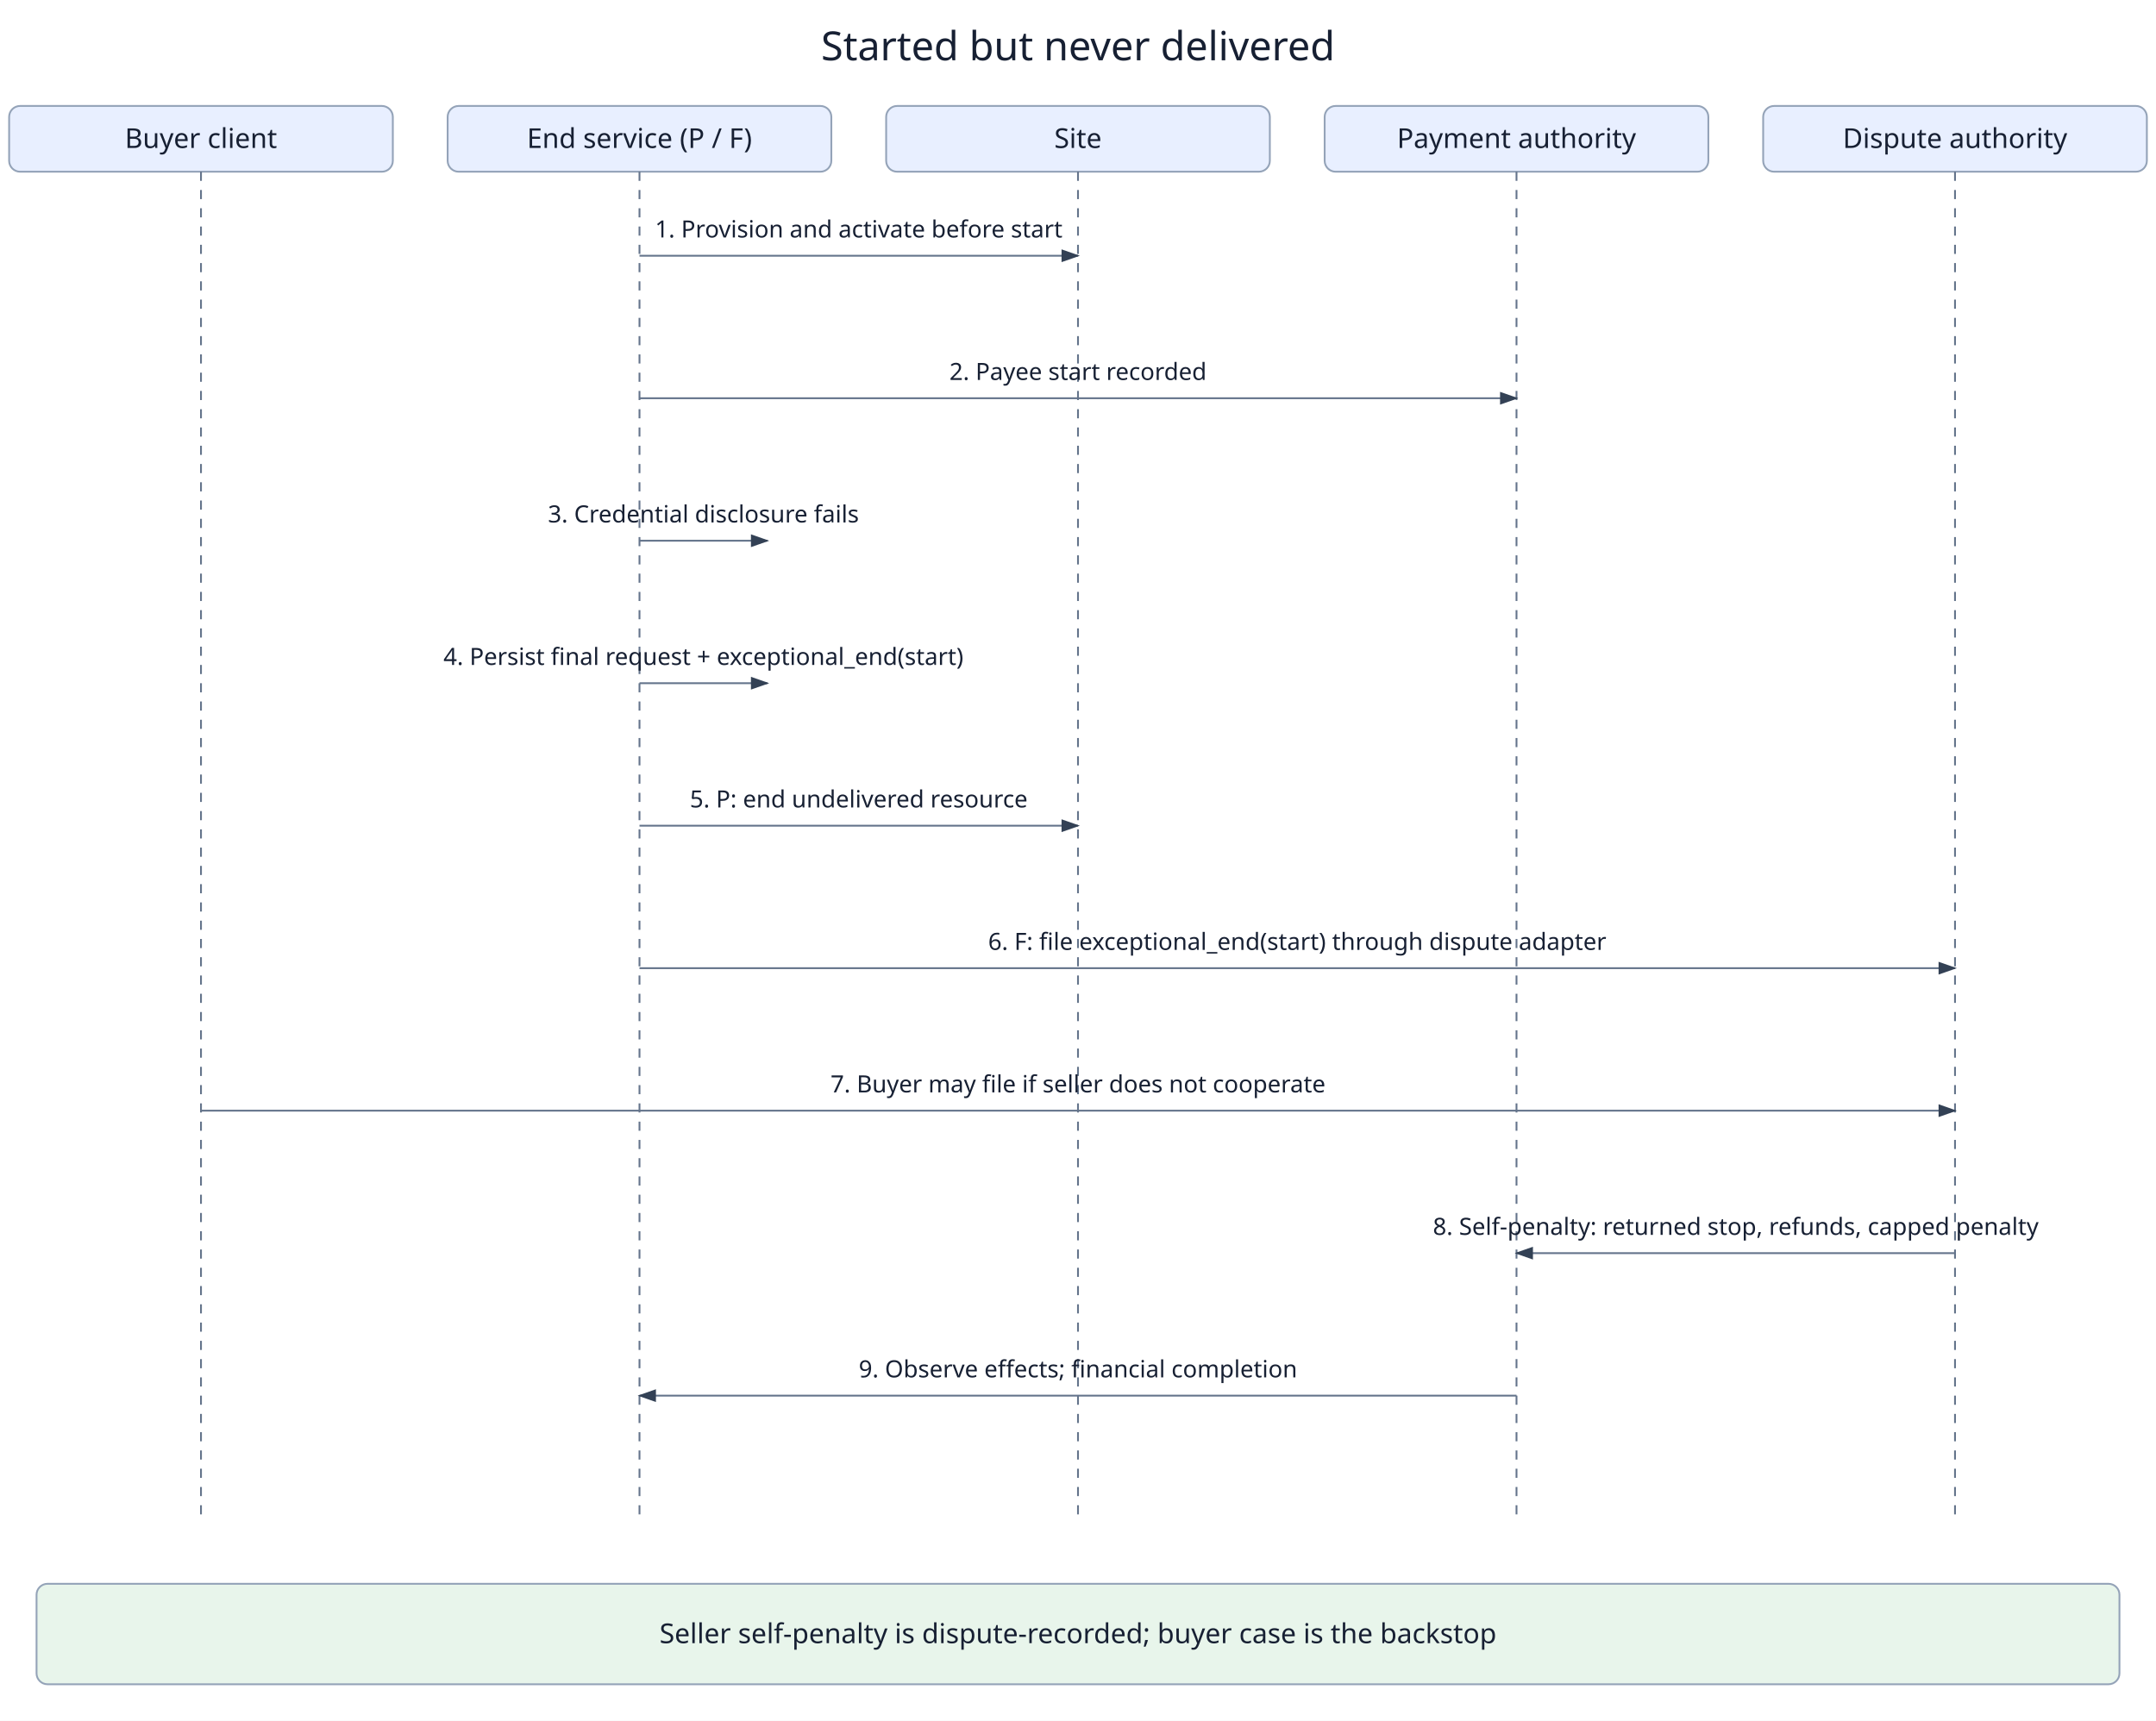
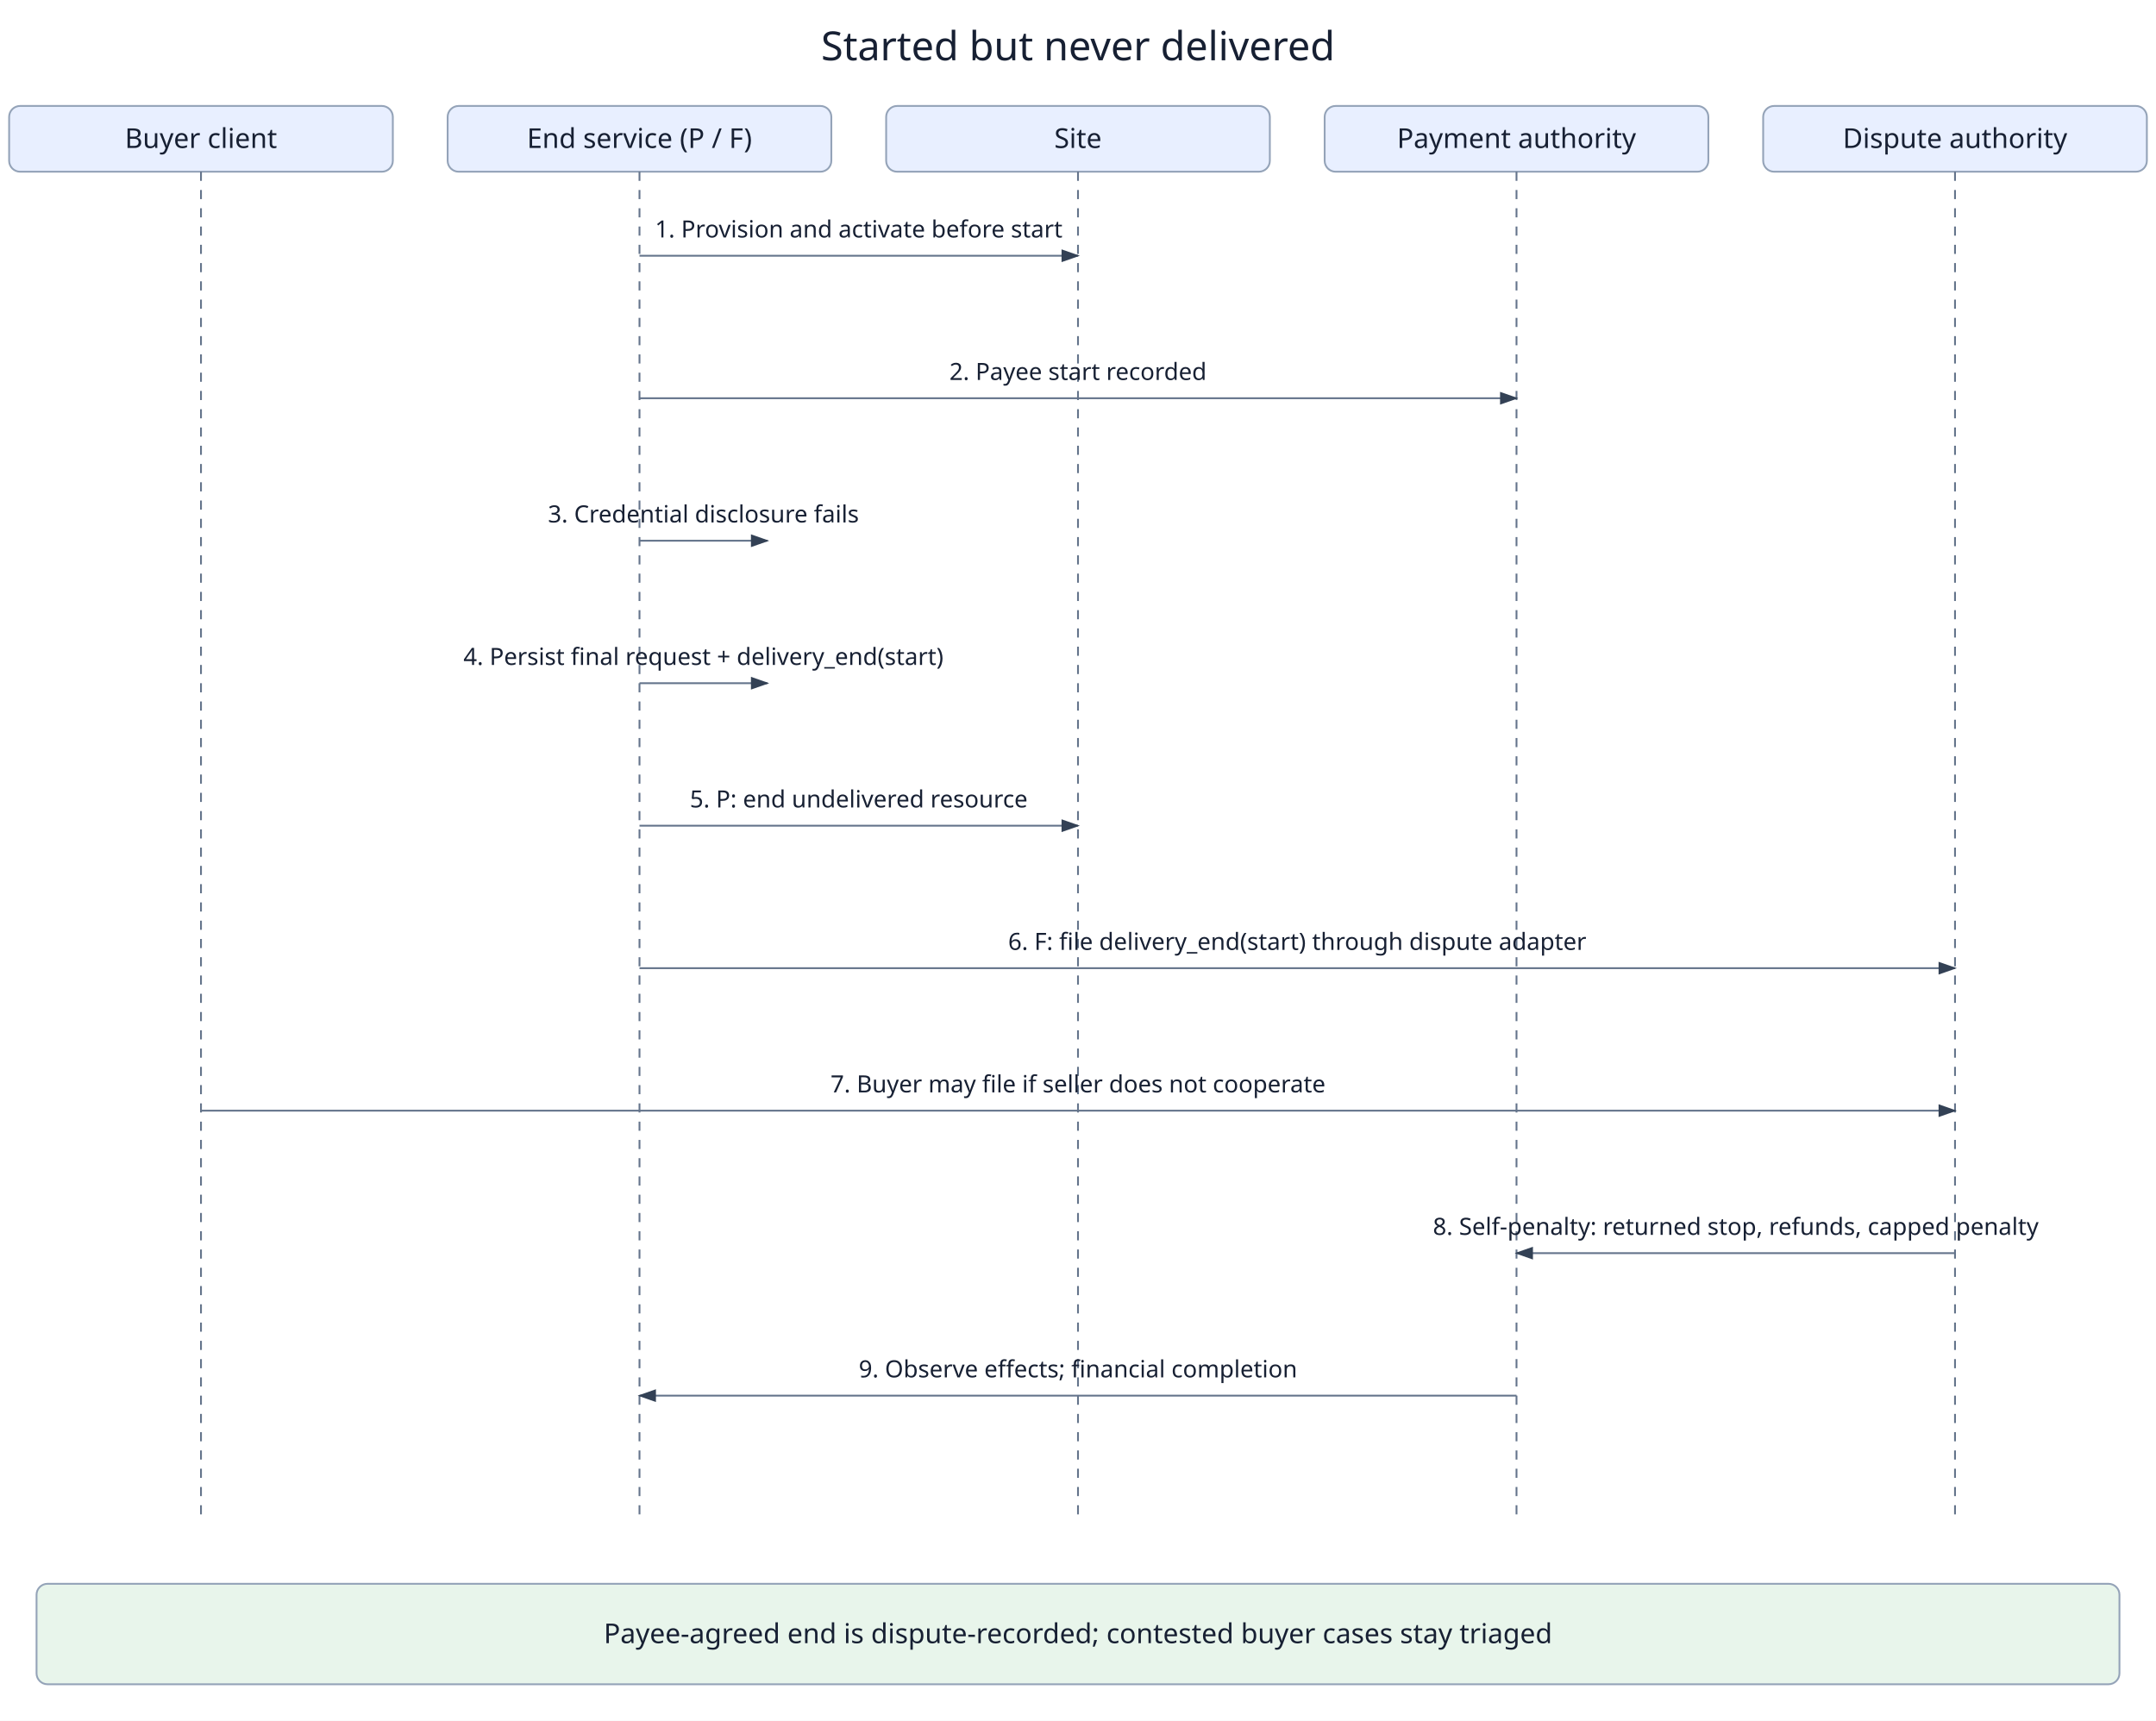
- <svg xmlns="http://www.w3.org/2000/svg" width="1180" height="942" viewBox="0 0 1180 942" content="&lt;mxfile host=&quot;app.diagrams.net&quot;&gt;&lt;diagram name=&quot;Started but never delivered&quot; id=&quot;08-start-before-delivery&quot;&gt;&lt;mxGraphModel pageWidth=&quot;1180&quot; pageHeight=&quot;942&quot;&gt;&lt;root&gt;&lt;mxCell id=&quot;0&quot; /&gt;&lt;mxCell id=&quot;1&quot; parent=&quot;0&quot; /&gt;&lt;mxCell id=&quot;title&quot; value=&quot;Started but never delivered&quot; style=&quot;text;fontSize=22;align=center;&quot; vertex=&quot;1&quot; parent=&quot;1&quot;&gt;&lt;mxGeometry x=&quot;20&quot; y=&quot;10&quot; width=&quot;1140&quot; height=&quot;36&quot; as=&quot;geometry&quot; /&gt;&lt;/mxCell&gt;&lt;mxCell id=&quot;head0&quot; value=&quot;Buyer client&quot; style=&quot;rounded=1;fillColor=#e8efff;fontSize=15;&quot; vertex=&quot;1&quot; parent=&quot;1&quot;&gt;&lt;mxGeometry x=&quot;5&quot; y=&quot;58&quot; width=&quot;210&quot; height=&quot;36&quot; as=&quot;geometry&quot; /&gt;&lt;/mxCell&gt;&lt;mxCell id=&quot;line0&quot; style=&quot;dashed=1;endArrow=none;strokeColor=#94a3b8;&quot; edge=&quot;1&quot; parent=&quot;1&quot;&gt;&lt;mxGeometry relative=&quot;1&quot; as=&quot;geometry&quot;&gt;&lt;mxPoint x=&quot;110&quot; y=&quot;94&quot; as=&quot;sourcePoint&quot; /&gt;&lt;mxPoint x=&quot;110&quot; y=&quot;832&quot; as=&quot;targetPoint&quot; /&gt;&lt;/mxGeometry&gt;&lt;/mxCell&gt;&lt;mxCell id=&quot;head1&quot; value=&quot;End service (P / F)&quot; style=&quot;rounded=1;fillColor=#e8efff;fontSize=15;&quot; vertex=&quot;1&quot; parent=&quot;1&quot;&gt;&lt;mxGeometry x=&quot;245&quot; y=&quot;58&quot; width=&quot;210&quot; height=&quot;36&quot; as=&quot;geometry&quot; /&gt;&lt;/mxCell&gt;&lt;mxCell id=&quot;line1&quot; style=&quot;dashed=1;endArrow=none;strokeColor=#94a3b8;&quot; edge=&quot;1&quot; parent=&quot;1&quot;&gt;&lt;mxGeometry relative=&quot;1&quot; as=&quot;geometry&quot;&gt;&lt;mxPoint x=&quot;350&quot; y=&quot;94&quot; as=&quot;sourcePoint&quot; /&gt;&lt;mxPoint x=&quot;350&quot; y=&quot;832&quot; as=&quot;targetPoint&quot; /&gt;&lt;/mxGeometry&gt;&lt;/mxCell&gt;&lt;mxCell id=&quot;head2&quot; value=&quot;Site&quot; style=&quot;rounded=1;fillColor=#e8efff;fontSize=15;&quot; vertex=&quot;1&quot; parent=&quot;1&quot;&gt;&lt;mxGeometry x=&quot;485&quot; y=&quot;58&quot; width=&quot;210&quot; height=&quot;36&quot; as=&quot;geometry&quot; /&gt;&lt;/mxCell&gt;&lt;mxCell id=&quot;line2&quot; style=&quot;dashed=1;endArrow=none;strokeColor=#94a3b8;&quot; edge=&quot;1&quot; parent=&quot;1&quot;&gt;&lt;mxGeometry relative=&quot;1&quot; as=&quot;geometry&quot;&gt;&lt;mxPoint x=&quot;590&quot; y=&quot;94&quot; as=&quot;sourcePoint&quot; /&gt;&lt;mxPoint x=&quot;590&quot; y=&quot;832&quot; as=&quot;targetPoint&quot; /&gt;&lt;/mxGeometry&gt;&lt;/mxCell&gt;&lt;mxCell id=&quot;head3&quot; value=&quot;Payment authority&quot; style=&quot;rounded=1;fillColor=#e8efff;fontSize=15;&quot; vertex=&quot;1&quot; parent=&quot;1&quot;&gt;&lt;mxGeometry x=&quot;725&quot; y=&quot;58&quot; width=&quot;210&quot; height=&quot;36&quot; as=&quot;geometry&quot; /&gt;&lt;/mxCell&gt;&lt;mxCell id=&quot;line3&quot; style=&quot;dashed=1;endArrow=none;strokeColor=#94a3b8;&quot; edge=&quot;1&quot; parent=&quot;1&quot;&gt;&lt;mxGeometry relative=&quot;1&quot; as=&quot;geometry&quot;&gt;&lt;mxPoint x=&quot;830&quot; y=&quot;94&quot; as=&quot;sourcePoint&quot; /&gt;&lt;mxPoint x=&quot;830&quot; y=&quot;832&quot; as=&quot;targetPoint&quot; /&gt;&lt;/mxGeometry&gt;&lt;/mxCell&gt;&lt;mxCell id=&quot;head4&quot; value=&quot;Dispute authority&quot; style=&quot;rounded=1;fillColor=#e8efff;fontSize=15;&quot; vertex=&quot;1&quot; parent=&quot;1&quot;&gt;&lt;mxGeometry x=&quot;965&quot; y=&quot;58&quot; width=&quot;210&quot; height=&quot;36&quot; as=&quot;geometry&quot; /&gt;&lt;/mxCell&gt;&lt;mxCell id=&quot;line4&quot; style=&quot;dashed=1;endArrow=none;strokeColor=#94a3b8;&quot; edge=&quot;1&quot; parent=&quot;1&quot;&gt;&lt;mxGeometry relative=&quot;1&quot; as=&quot;geometry&quot;&gt;&lt;mxPoint x=&quot;1070&quot; y=&quot;94&quot; as=&quot;sourcePoint&quot; /&gt;&lt;mxPoint x=&quot;1070&quot; y=&quot;832&quot; as=&quot;targetPoint&quot; /&gt;&lt;/mxGeometry&gt;&lt;/mxCell&gt;&lt;mxCell id=&quot;edge0&quot; value=&quot;1. Provision and activate before start&quot; style=&quot;endArrow=block;fontSize=13;labelBackgroundColor=#ffffff;&quot; edge=&quot;1&quot; parent=&quot;1&quot;&gt;&lt;mxGeometry relative=&quot;1&quot; as=&quot;geometry&quot;&gt;&lt;mxPoint x=&quot;350&quot; y=&quot;140&quot; as=&quot;sourcePoint&quot; /&gt;&lt;mxPoint x=&quot;590&quot; y=&quot;140&quot; as=&quot;targetPoint&quot; /&gt;&lt;/mxGeometry&gt;&lt;/mxCell&gt;&lt;mxCell id=&quot;edge1&quot; value=&quot;2. Payee start recorded&quot; style=&quot;endArrow=block;fontSize=13;labelBackgroundColor=#ffffff;&quot; edge=&quot;1&quot; parent=&quot;1&quot;&gt;&lt;mxGeometry relative=&quot;1&quot; as=&quot;geometry&quot;&gt;&lt;mxPoint x=&quot;350&quot; y=&quot;218&quot; as=&quot;sourcePoint&quot; /&gt;&lt;mxPoint x=&quot;830&quot; y=&quot;218&quot; as=&quot;targetPoint&quot; /&gt;&lt;/mxGeometry&gt;&lt;/mxCell&gt;&lt;mxCell id=&quot;edge2&quot; value=&quot;3. Credential disclosure fails&quot; style=&quot;endArrow=block;fontSize=13;labelBackgroundColor=#ffffff;&quot; edge=&quot;1&quot; parent=&quot;1&quot;&gt;&lt;mxGeometry relative=&quot;1&quot; as=&quot;geometry&quot;&gt;&lt;mxPoint x=&quot;350&quot; y=&quot;296&quot; as=&quot;sourcePoint&quot; /&gt;&lt;mxPoint x=&quot;420&quot; y=&quot;296&quot; as=&quot;targetPoint&quot; /&gt;&lt;/mxGeometry&gt;&lt;/mxCell&gt;&lt;mxCell id=&quot;edge3&quot; value=&quot;4. Persist final request + exceptional_end(start)&quot; style=&quot;endArrow=block;fontSize=13;labelBackgroundColor=#ffffff;&quot; edge=&quot;1&quot; parent=&quot;1&quot;&gt;&lt;mxGeometry relative=&quot;1&quot; as=&quot;geometry&quot;&gt;&lt;mxPoint x=&quot;350&quot; y=&quot;374&quot; as=&quot;sourcePoint&quot; /&gt;&lt;mxPoint x=&quot;420&quot; y=&quot;374&quot; as=&quot;targetPoint&quot; /&gt;&lt;/mxGeometry&gt;&lt;/mxCell&gt;&lt;mxCell id=&quot;edge4&quot; value=&quot;5. P: end undelivered resource&quot; style=&quot;endArrow=block;fontSize=13;labelBackgroundColor=#ffffff;&quot; edge=&quot;1&quot; parent=&quot;1&quot;&gt;&lt;mxGeometry relative=&quot;1&quot; as=&quot;geometry&quot;&gt;&lt;mxPoint x=&quot;350&quot; y=&quot;452&quot; as=&quot;sourcePoint&quot; /&gt;&lt;mxPoint x=&quot;590&quot; y=&quot;452&quot; as=&quot;targetPoint&quot; /&gt;&lt;/mxGeometry&gt;&lt;/mxCell&gt;&lt;mxCell id=&quot;edge5&quot; value=&quot;6. F: file exceptional_end(start) through dispute adapter&quot; style=&quot;endArrow=block;fontSize=13;labelBackgroundColor=#ffffff;&quot; edge=&quot;1&quot; parent=&quot;1&quot;&gt;&lt;mxGeometry relative=&quot;1&quot; as=&quot;geometry&quot;&gt;&lt;mxPoint x=&quot;350&quot; y=&quot;530&quot; as=&quot;sourcePoint&quot; /&gt;&lt;mxPoint x=&quot;1070&quot; y=&quot;530&quot; as=&quot;targetPoint&quot; /&gt;&lt;/mxGeometry&gt;&lt;/mxCell&gt;&lt;mxCell id=&quot;edge6&quot; value=&quot;7. Buyer may file if seller does not cooperate&quot; style=&quot;endArrow=block;fontSize=13;labelBackgroundColor=#ffffff;&quot; edge=&quot;1&quot; parent=&quot;1&quot;&gt;&lt;mxGeometry relative=&quot;1&quot; as=&quot;geometry&quot;&gt;&lt;mxPoint x=&quot;110&quot; y=&quot;608&quot; as=&quot;sourcePoint&quot; /&gt;&lt;mxPoint x=&quot;1070&quot; y=&quot;608&quot; as=&quot;targetPoint&quot; /&gt;&lt;/mxGeometry&gt;&lt;/mxCell&gt;&lt;mxCell id=&quot;edge7&quot; value=&quot;8. Self-penalty: returned stop, refunds, capped penalty&quot; style=&quot;endArrow=block;fontSize=13;labelBackgroundColor=#ffffff;&quot; edge=&quot;1&quot; parent=&quot;1&quot;&gt;&lt;mxGeometry relative=&quot;1&quot; as=&quot;geometry&quot;&gt;&lt;mxPoint x=&quot;1070&quot; y=&quot;686&quot; as=&quot;sourcePoint&quot; /&gt;&lt;mxPoint x=&quot;830&quot; y=&quot;686&quot; as=&quot;targetPoint&quot; /&gt;&lt;/mxGeometry&gt;&lt;/mxCell&gt;&lt;mxCell id=&quot;edge8&quot; value=&quot;9. Observe effects; financial completion&quot; style=&quot;endArrow=block;fontSize=13;labelBackgroundColor=#ffffff;&quot; edge=&quot;1&quot; parent=&quot;1&quot;&gt;&lt;mxGeometry relative=&quot;1&quot; as=&quot;geometry&quot;&gt;&lt;mxPoint x=&quot;830&quot; y=&quot;764&quot; as=&quot;sourcePoint&quot; /&gt;&lt;mxPoint x=&quot;350&quot; y=&quot;764&quot; as=&quot;targetPoint&quot; /&gt;&lt;/mxGeometry&gt;&lt;/mxCell&gt;&lt;mxCell id=&quot;outcome&quot; value=&quot;Seller self-penalty is dispute-recorded; buyer case is the backstop&quot; style=&quot;rounded=1;fillColor=#e8f5eb;fontSize=15;&quot; vertex=&quot;1&quot; parent=&quot;1&quot;&gt;&lt;mxGeometry x=&quot;20&quot; y=&quot;867&quot; width=&quot;1140&quot; height=&quot;55&quot; as=&quot;geometry&quot; /&gt;&lt;/mxCell&gt;&lt;/root&gt;&lt;/mxGraphModel&gt;&lt;/diagram&gt;&lt;/mxfile&gt;">
+ <svg xmlns="http://www.w3.org/2000/svg" width="1180" height="942" viewBox="0 0 1180 942" content="&lt;mxfile host=&quot;app.diagrams.net&quot;&gt;&lt;diagram name=&quot;Started but never delivered&quot; id=&quot;08-start-before-delivery&quot;&gt;&lt;mxGraphModel pageWidth=&quot;1180&quot; pageHeight=&quot;942&quot;&gt;&lt;root&gt;&lt;mxCell id=&quot;0&quot; /&gt;&lt;mxCell id=&quot;1&quot; parent=&quot;0&quot; /&gt;&lt;mxCell id=&quot;title&quot; value=&quot;Started but never delivered&quot; style=&quot;text;fontSize=22;align=center;&quot; vertex=&quot;1&quot; parent=&quot;1&quot;&gt;&lt;mxGeometry x=&quot;20&quot; y=&quot;10&quot; width=&quot;1140&quot; height=&quot;36&quot; as=&quot;geometry&quot; /&gt;&lt;/mxCell&gt;&lt;mxCell id=&quot;head0&quot; value=&quot;Buyer client&quot; style=&quot;rounded=1;fillColor=#e8efff;fontSize=15;&quot; vertex=&quot;1&quot; parent=&quot;1&quot;&gt;&lt;mxGeometry x=&quot;5&quot; y=&quot;58&quot; width=&quot;210&quot; height=&quot;36&quot; as=&quot;geometry&quot; /&gt;&lt;/mxCell&gt;&lt;mxCell id=&quot;line0&quot; style=&quot;dashed=1;endArrow=none;strokeColor=#94a3b8;&quot; edge=&quot;1&quot; parent=&quot;1&quot;&gt;&lt;mxGeometry relative=&quot;1&quot; as=&quot;geometry&quot;&gt;&lt;mxPoint x=&quot;110&quot; y=&quot;94&quot; as=&quot;sourcePoint&quot; /&gt;&lt;mxPoint x=&quot;110&quot; y=&quot;832&quot; as=&quot;targetPoint&quot; /&gt;&lt;/mxGeometry&gt;&lt;/mxCell&gt;&lt;mxCell id=&quot;head1&quot; value=&quot;End service (P / F)&quot; style=&quot;rounded=1;fillColor=#e8efff;fontSize=15;&quot; vertex=&quot;1&quot; parent=&quot;1&quot;&gt;&lt;mxGeometry x=&quot;245&quot; y=&quot;58&quot; width=&quot;210&quot; height=&quot;36&quot; as=&quot;geometry&quot; /&gt;&lt;/mxCell&gt;&lt;mxCell id=&quot;line1&quot; style=&quot;dashed=1;endArrow=none;strokeColor=#94a3b8;&quot; edge=&quot;1&quot; parent=&quot;1&quot;&gt;&lt;mxGeometry relative=&quot;1&quot; as=&quot;geometry&quot;&gt;&lt;mxPoint x=&quot;350&quot; y=&quot;94&quot; as=&quot;sourcePoint&quot; /&gt;&lt;mxPoint x=&quot;350&quot; y=&quot;832&quot; as=&quot;targetPoint&quot; /&gt;&lt;/mxGeometry&gt;&lt;/mxCell&gt;&lt;mxCell id=&quot;head2&quot; value=&quot;Site&quot; style=&quot;rounded=1;fillColor=#e8efff;fontSize=15;&quot; vertex=&quot;1&quot; parent=&quot;1&quot;&gt;&lt;mxGeometry x=&quot;485&quot; y=&quot;58&quot; width=&quot;210&quot; height=&quot;36&quot; as=&quot;geometry&quot; /&gt;&lt;/mxCell&gt;&lt;mxCell id=&quot;line2&quot; style=&quot;dashed=1;endArrow=none;strokeColor=#94a3b8;&quot; edge=&quot;1&quot; parent=&quot;1&quot;&gt;&lt;mxGeometry relative=&quot;1&quot; as=&quot;geometry&quot;&gt;&lt;mxPoint x=&quot;590&quot; y=&quot;94&quot; as=&quot;sourcePoint&quot; /&gt;&lt;mxPoint x=&quot;590&quot; y=&quot;832&quot; as=&quot;targetPoint&quot; /&gt;&lt;/mxGeometry&gt;&lt;/mxCell&gt;&lt;mxCell id=&quot;head3&quot; value=&quot;Payment authority&quot; style=&quot;rounded=1;fillColor=#e8efff;fontSize=15;&quot; vertex=&quot;1&quot; parent=&quot;1&quot;&gt;&lt;mxGeometry x=&quot;725&quot; y=&quot;58&quot; width=&quot;210&quot; height=&quot;36&quot; as=&quot;geometry&quot; /&gt;&lt;/mxCell&gt;&lt;mxCell id=&quot;line3&quot; style=&quot;dashed=1;endArrow=none;strokeColor=#94a3b8;&quot; edge=&quot;1&quot; parent=&quot;1&quot;&gt;&lt;mxGeometry relative=&quot;1&quot; as=&quot;geometry&quot;&gt;&lt;mxPoint x=&quot;830&quot; y=&quot;94&quot; as=&quot;sourcePoint&quot; /&gt;&lt;mxPoint x=&quot;830&quot; y=&quot;832&quot; as=&quot;targetPoint&quot; /&gt;&lt;/mxGeometry&gt;&lt;/mxCell&gt;&lt;mxCell id=&quot;head4&quot; value=&quot;Dispute authority&quot; style=&quot;rounded=1;fillColor=#e8efff;fontSize=15;&quot; vertex=&quot;1&quot; parent=&quot;1&quot;&gt;&lt;mxGeometry x=&quot;965&quot; y=&quot;58&quot; width=&quot;210&quot; height=&quot;36&quot; as=&quot;geometry&quot; /&gt;&lt;/mxCell&gt;&lt;mxCell id=&quot;line4&quot; style=&quot;dashed=1;endArrow=none;strokeColor=#94a3b8;&quot; edge=&quot;1&quot; parent=&quot;1&quot;&gt;&lt;mxGeometry relative=&quot;1&quot; as=&quot;geometry&quot;&gt;&lt;mxPoint x=&quot;1070&quot; y=&quot;94&quot; as=&quot;sourcePoint&quot; /&gt;&lt;mxPoint x=&quot;1070&quot; y=&quot;832&quot; as=&quot;targetPoint&quot; /&gt;&lt;/mxGeometry&gt;&lt;/mxCell&gt;&lt;mxCell id=&quot;edge0&quot; value=&quot;1. Provision and activate before start&quot; style=&quot;endArrow=block;fontSize=13;labelBackgroundColor=#ffffff;&quot; edge=&quot;1&quot; parent=&quot;1&quot;&gt;&lt;mxGeometry relative=&quot;1&quot; as=&quot;geometry&quot;&gt;&lt;mxPoint x=&quot;350&quot; y=&quot;140&quot; as=&quot;sourcePoint&quot; /&gt;&lt;mxPoint x=&quot;590&quot; y=&quot;140&quot; as=&quot;targetPoint&quot; /&gt;&lt;/mxGeometry&gt;&lt;/mxCell&gt;&lt;mxCell id=&quot;edge1&quot; value=&quot;2. Payee start recorded&quot; style=&quot;endArrow=block;fontSize=13;labelBackgroundColor=#ffffff;&quot; edge=&quot;1&quot; parent=&quot;1&quot;&gt;&lt;mxGeometry relative=&quot;1&quot; as=&quot;geometry&quot;&gt;&lt;mxPoint x=&quot;350&quot; y=&quot;218&quot; as=&quot;sourcePoint&quot; /&gt;&lt;mxPoint x=&quot;830&quot; y=&quot;218&quot; as=&quot;targetPoint&quot; /&gt;&lt;/mxGeometry&gt;&lt;/mxCell&gt;&lt;mxCell id=&quot;edge2&quot; value=&quot;3. Credential disclosure fails&quot; style=&quot;endArrow=block;fontSize=13;labelBackgroundColor=#ffffff;&quot; edge=&quot;1&quot; parent=&quot;1&quot;&gt;&lt;mxGeometry relative=&quot;1&quot; as=&quot;geometry&quot;&gt;&lt;mxPoint x=&quot;350&quot; y=&quot;296&quot; as=&quot;sourcePoint&quot; /&gt;&lt;mxPoint x=&quot;420&quot; y=&quot;296&quot; as=&quot;targetPoint&quot; /&gt;&lt;/mxGeometry&gt;&lt;/mxCell&gt;&lt;mxCell id=&quot;edge3&quot; value=&quot;4. Persist final request + delivery_end(start)&quot; style=&quot;endArrow=block;fontSize=13;labelBackgroundColor=#ffffff;&quot; edge=&quot;1&quot; parent=&quot;1&quot;&gt;&lt;mxGeometry relative=&quot;1&quot; as=&quot;geometry&quot;&gt;&lt;mxPoint x=&quot;350&quot; y=&quot;374&quot; as=&quot;sourcePoint&quot; /&gt;&lt;mxPoint x=&quot;420&quot; y=&quot;374&quot; as=&quot;targetPoint&quot; /&gt;&lt;/mxGeometry&gt;&lt;/mxCell&gt;&lt;mxCell id=&quot;edge4&quot; value=&quot;5. P: end undelivered resource&quot; style=&quot;endArrow=block;fontSize=13;labelBackgroundColor=#ffffff;&quot; edge=&quot;1&quot; parent=&quot;1&quot;&gt;&lt;mxGeometry relative=&quot;1&quot; as=&quot;geometry&quot;&gt;&lt;mxPoint x=&quot;350&quot; y=&quot;452&quot; as=&quot;sourcePoint&quot; /&gt;&lt;mxPoint x=&quot;590&quot; y=&quot;452&quot; as=&quot;targetPoint&quot; /&gt;&lt;/mxGeometry&gt;&lt;/mxCell&gt;&lt;mxCell id=&quot;edge5&quot; value=&quot;6. F: file delivery_end(start) through dispute adapter&quot; style=&quot;endArrow=block;fontSize=13;labelBackgroundColor=#ffffff;&quot; edge=&quot;1&quot; parent=&quot;1&quot;&gt;&lt;mxGeometry relative=&quot;1&quot; as=&quot;geometry&quot;&gt;&lt;mxPoint x=&quot;350&quot; y=&quot;530&quot; as=&quot;sourcePoint&quot; /&gt;&lt;mxPoint x=&quot;1070&quot; y=&quot;530&quot; as=&quot;targetPoint&quot; /&gt;&lt;/mxGeometry&gt;&lt;/mxCell&gt;&lt;mxCell id=&quot;edge6&quot; value=&quot;7. Buyer may file if seller does not cooperate&quot; style=&quot;endArrow=block;fontSize=13;labelBackgroundColor=#ffffff;&quot; edge=&quot;1&quot; parent=&quot;1&quot;&gt;&lt;mxGeometry relative=&quot;1&quot; as=&quot;geometry&quot;&gt;&lt;mxPoint x=&quot;110&quot; y=&quot;608&quot; as=&quot;sourcePoint&quot; /&gt;&lt;mxPoint x=&quot;1070&quot; y=&quot;608&quot; as=&quot;targetPoint&quot; /&gt;&lt;/mxGeometry&gt;&lt;/mxCell&gt;&lt;mxCell id=&quot;edge7&quot; value=&quot;8. Self-penalty: returned stop, refunds, capped penalty&quot; style=&quot;endArrow=block;fontSize=13;labelBackgroundColor=#ffffff;&quot; edge=&quot;1&quot; parent=&quot;1&quot;&gt;&lt;mxGeometry relative=&quot;1&quot; as=&quot;geometry&quot;&gt;&lt;mxPoint x=&quot;1070&quot; y=&quot;686&quot; as=&quot;sourcePoint&quot; /&gt;&lt;mxPoint x=&quot;830&quot; y=&quot;686&quot; as=&quot;targetPoint&quot; /&gt;&lt;/mxGeometry&gt;&lt;/mxCell&gt;&lt;mxCell id=&quot;edge8&quot; value=&quot;9. Observe effects; financial completion&quot; style=&quot;endArrow=block;fontSize=13;labelBackgroundColor=#ffffff;&quot; edge=&quot;1&quot; parent=&quot;1&quot;&gt;&lt;mxGeometry relative=&quot;1&quot; as=&quot;geometry&quot;&gt;&lt;mxPoint x=&quot;830&quot; y=&quot;764&quot; as=&quot;sourcePoint&quot; /&gt;&lt;mxPoint x=&quot;350&quot; y=&quot;764&quot; as=&quot;targetPoint&quot; /&gt;&lt;/mxGeometry&gt;&lt;/mxCell&gt;&lt;mxCell id=&quot;outcome&quot; value=&quot;Payee-agreed end is dispute-recorded; contested buyer cases stay triaged&quot; style=&quot;rounded=1;fillColor=#e8f5eb;fontSize=15;&quot; vertex=&quot;1&quot; parent=&quot;1&quot;&gt;&lt;mxGeometry x=&quot;20&quot; y=&quot;867&quot; width=&quot;1140&quot; height=&quot;55&quot; as=&quot;geometry&quot; /&gt;&lt;/mxCell&gt;&lt;/root&gt;&lt;/mxGraphModel&gt;&lt;/diagram&gt;&lt;/mxfile&gt;">
  <defs>
    <marker id="arrow" markerWidth="10" markerHeight="7" refX="9" refY="3.5" orient="auto">
      <polygon points="0 0, 10 3.5, 0 7" fill="#334155" />
    </marker>
  </defs>
  <rect width="100%" height="100%" fill="white" />
  <text x="590.0" y="33.0" text-anchor="middle" font-family="sans-serif" font-size="22" fill="#172033">Started but never delivered</text>
  <rect x="5.0" y="58.0" width="210.0" height="36.0" rx="6" fill="#e8efff" stroke="#94a3b8" />
  <text x="110.0" y="81.0" text-anchor="middle" font-family="sans-serif" font-size="15" fill="#172033">Buyer client</text>
  <line x1="110" y1="94" x2="110" y2="832" stroke="#64748b" stroke-dasharray="5 5" />
  <rect x="245.0" y="58.0" width="210.0" height="36.0" rx="6" fill="#e8efff" stroke="#94a3b8" />
  <text x="350.0" y="81.0" text-anchor="middle" font-family="sans-serif" font-size="15" fill="#172033">End service (P / F)</text>
  <line x1="350" y1="94" x2="350" y2="832" stroke="#64748b" stroke-dasharray="5 5" />
  <rect x="485.0" y="58.0" width="210.0" height="36.0" rx="6" fill="#e8efff" stroke="#94a3b8" />
  <text x="590.0" y="81.0" text-anchor="middle" font-family="sans-serif" font-size="15" fill="#172033">Site</text>
  <line x1="590" y1="94" x2="590" y2="832" stroke="#64748b" stroke-dasharray="5 5" />
  <rect x="725.0" y="58.0" width="210.0" height="36.0" rx="6" fill="#e8efff" stroke="#94a3b8" />
  <text x="830.0" y="81.0" text-anchor="middle" font-family="sans-serif" font-size="15" fill="#172033">Payment authority</text>
  <line x1="830" y1="94" x2="830" y2="832" stroke="#64748b" stroke-dasharray="5 5" />
  <rect x="965.0" y="58.0" width="210.0" height="36.0" rx="6" fill="#e8efff" stroke="#94a3b8" />
  <text x="1070.0" y="81.0" text-anchor="middle" font-family="sans-serif" font-size="15" fill="#172033">Dispute authority</text>
  <line x1="1070" y1="94" x2="1070" y2="832" stroke="#64748b" stroke-dasharray="5 5" />
  <line x1="350" y1="140" x2="590" y2="140" stroke="#64748b" marker-end="url(#arrow)" />
  <text x="470.0" y="130.0" text-anchor="middle" font-family="sans-serif" font-size="13" fill="#172033">1. Provision and activate before start</text>
  <line x1="350" y1="218" x2="830" y2="218" stroke="#64748b" marker-end="url(#arrow)" />
  <text x="590.0" y="208.0" text-anchor="middle" font-family="sans-serif" font-size="13" fill="#172033">2. Payee start recorded</text>
  <line x1="350" y1="296" x2="420" y2="296" stroke="#64748b" marker-end="url(#arrow)" />
  <text x="385.0" y="286.0" text-anchor="middle" font-family="sans-serif" font-size="13" fill="#172033">3. Credential disclosure fails</text>
  <line x1="350" y1="374" x2="420" y2="374" stroke="#64748b" marker-end="url(#arrow)" />
-   <text x="385.0" y="364.0" text-anchor="middle" font-family="sans-serif" font-size="13" fill="#172033">4. Persist final request + exceptional_end(start)</text>
+   <text x="385.0" y="364.0" text-anchor="middle" font-family="sans-serif" font-size="13" fill="#172033">4. Persist final request + delivery_end(start)</text>
  <line x1="350" y1="452" x2="590" y2="452" stroke="#64748b" marker-end="url(#arrow)" />
  <text x="470.0" y="442.0" text-anchor="middle" font-family="sans-serif" font-size="13" fill="#172033">5. P: end undelivered resource</text>
  <line x1="350" y1="530" x2="1070" y2="530" stroke="#64748b" marker-end="url(#arrow)" />
-   <text x="710.0" y="520.0" text-anchor="middle" font-family="sans-serif" font-size="13" fill="#172033">6. F: file exceptional_end(start) through dispute adapter</text>
+   <text x="710.0" y="520.0" text-anchor="middle" font-family="sans-serif" font-size="13" fill="#172033">6. F: file delivery_end(start) through dispute adapter</text>
  <line x1="110" y1="608" x2="1070" y2="608" stroke="#64748b" marker-end="url(#arrow)" />
  <text x="590.0" y="598.0" text-anchor="middle" font-family="sans-serif" font-size="13" fill="#172033">7. Buyer may file if seller does not cooperate</text>
  <line x1="1070" y1="686" x2="830" y2="686" stroke="#64748b" marker-end="url(#arrow)" />
  <text x="950.0" y="676.0" text-anchor="middle" font-family="sans-serif" font-size="13" fill="#172033">8. Self-penalty: returned stop, refunds, capped penalty</text>
  <line x1="830" y1="764" x2="350" y2="764" stroke="#64748b" marker-end="url(#arrow)" />
  <text x="590.0" y="754.0" text-anchor="middle" font-family="sans-serif" font-size="13" fill="#172033">9. Observe effects; financial completion</text>
  <rect x="20.0" y="867.0" width="1140.0" height="55.0" rx="6" fill="#e8f5eb" stroke="#94a3b8" />
-   <text x="590.0" y="899.5" text-anchor="middle" font-family="sans-serif" font-size="15" fill="#172033">Seller self-penalty is dispute-recorded; buyer case is the backstop</text>
+   <text x="590.0" y="899.5" text-anchor="middle" font-family="sans-serif" font-size="15" fill="#172033">Payee-agreed end is dispute-recorded; contested buyer cases stay triaged</text>
</svg>
